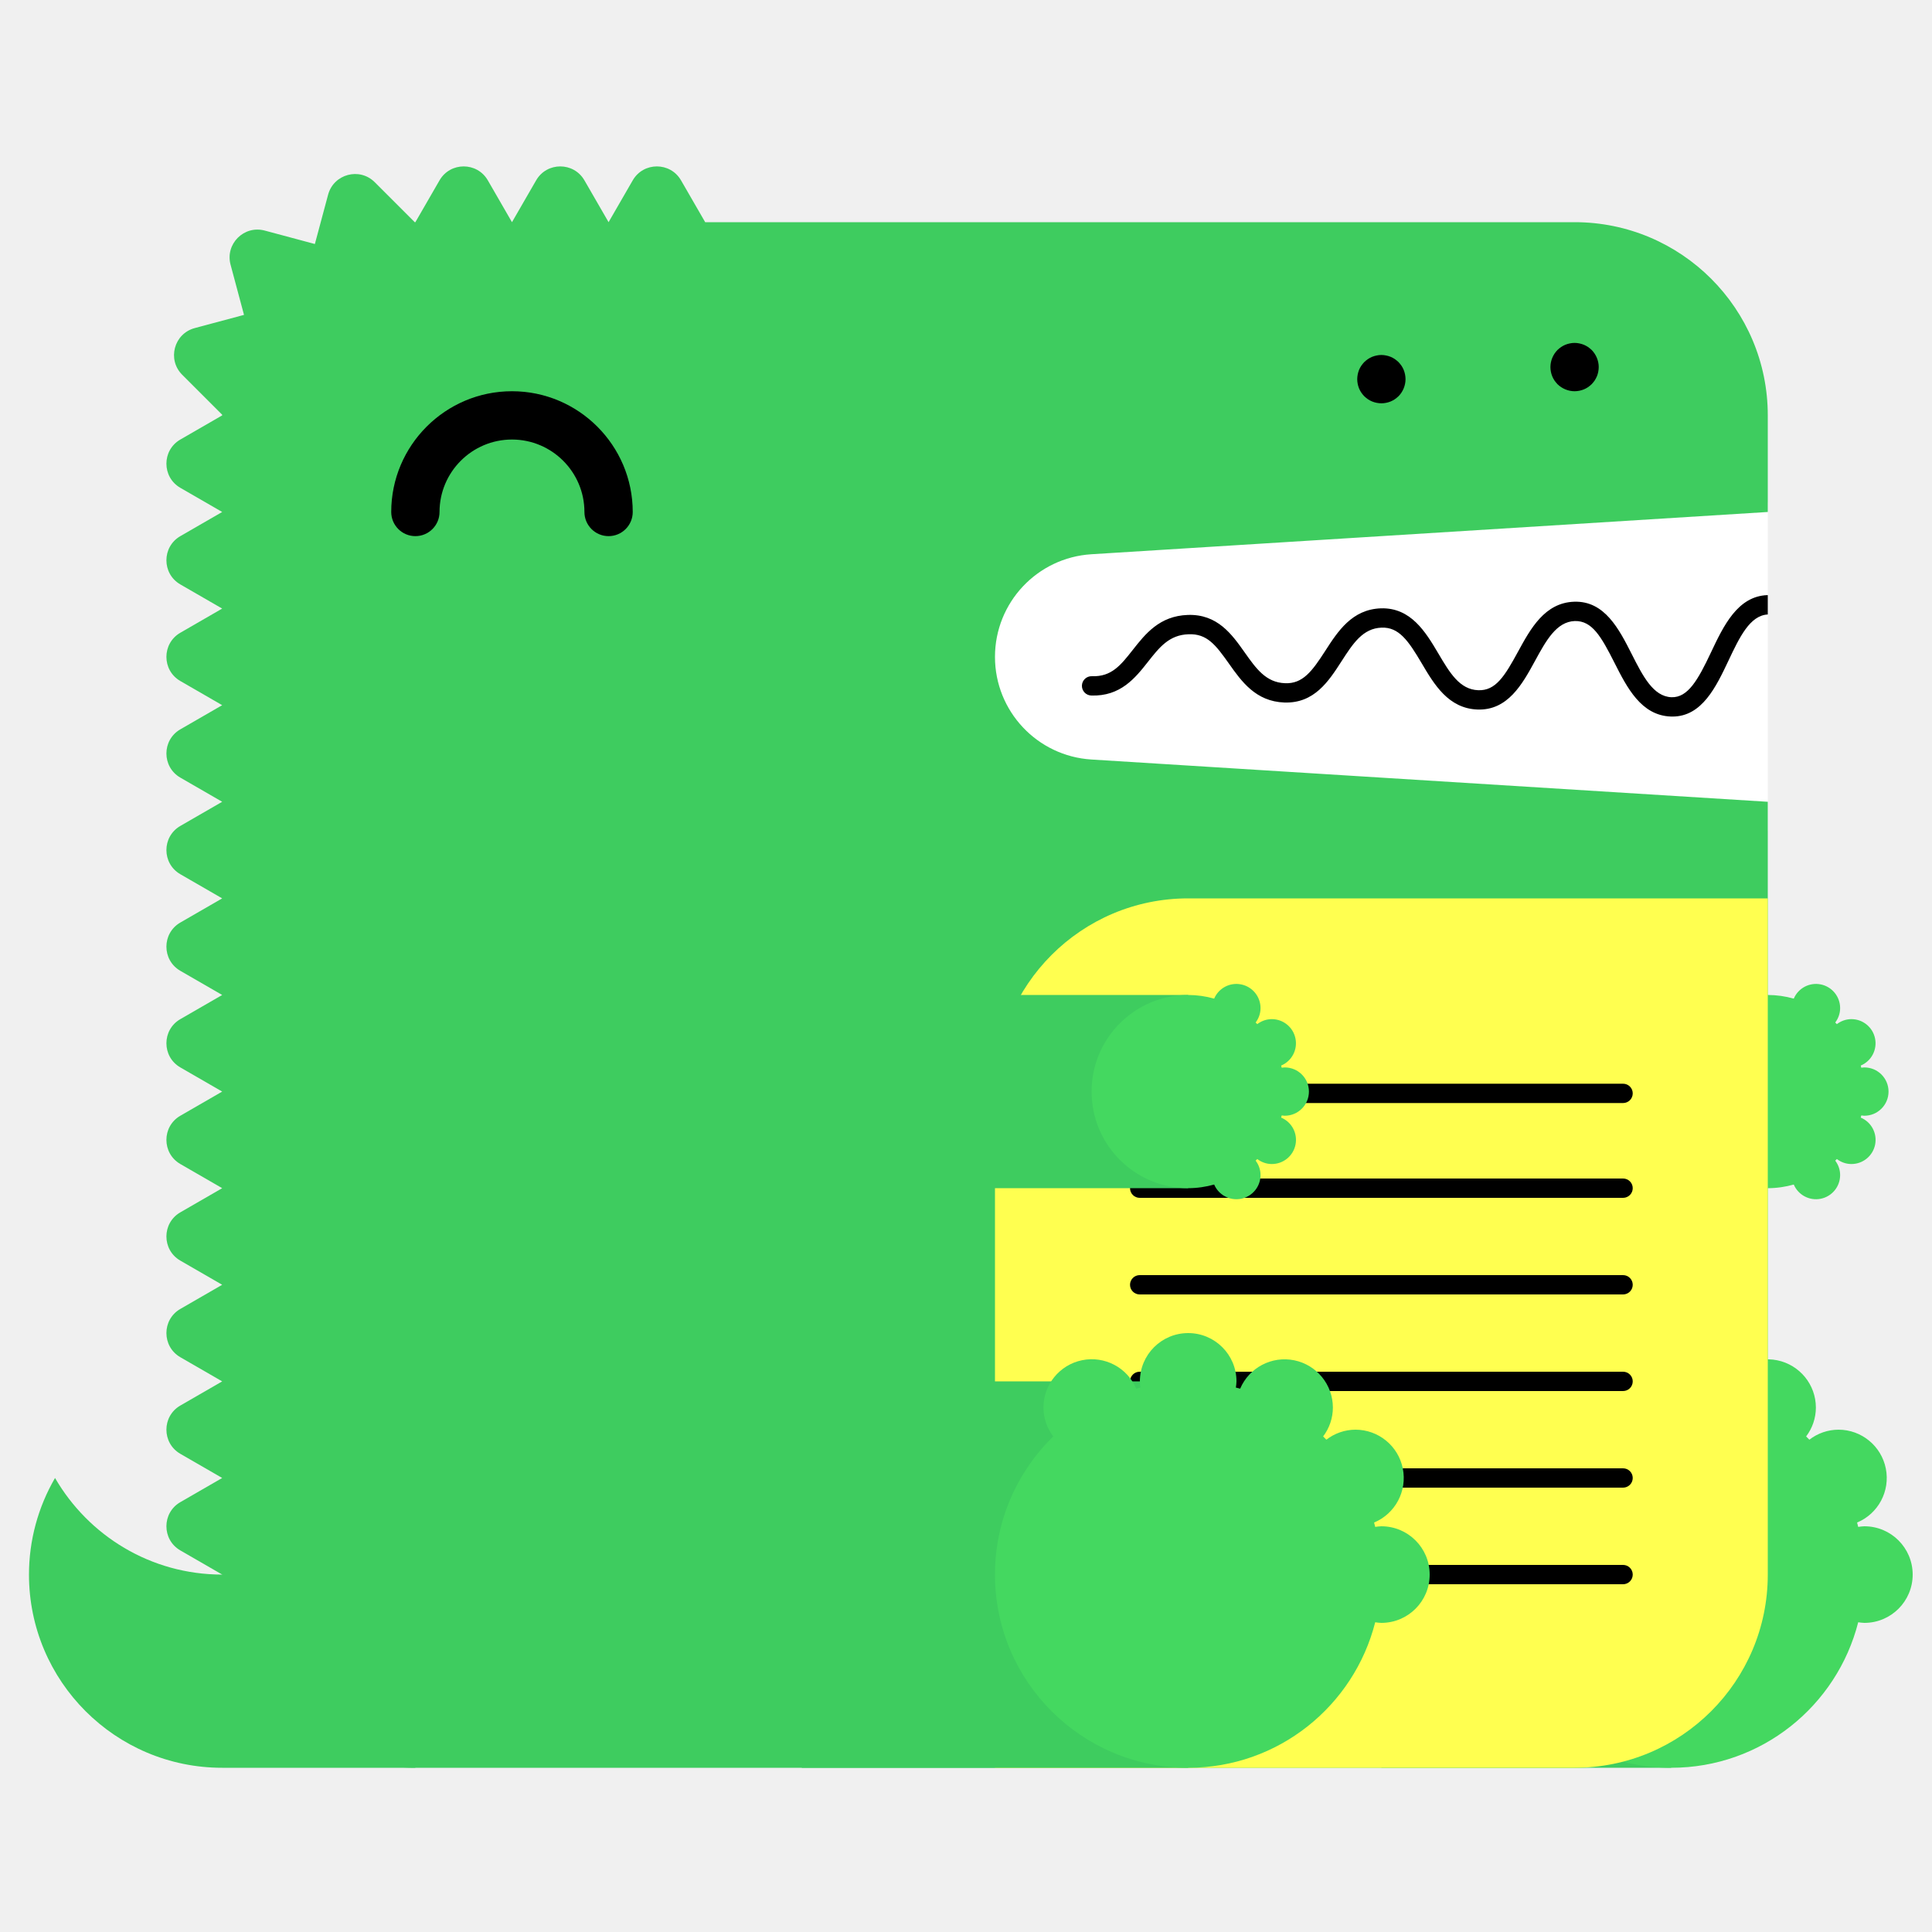
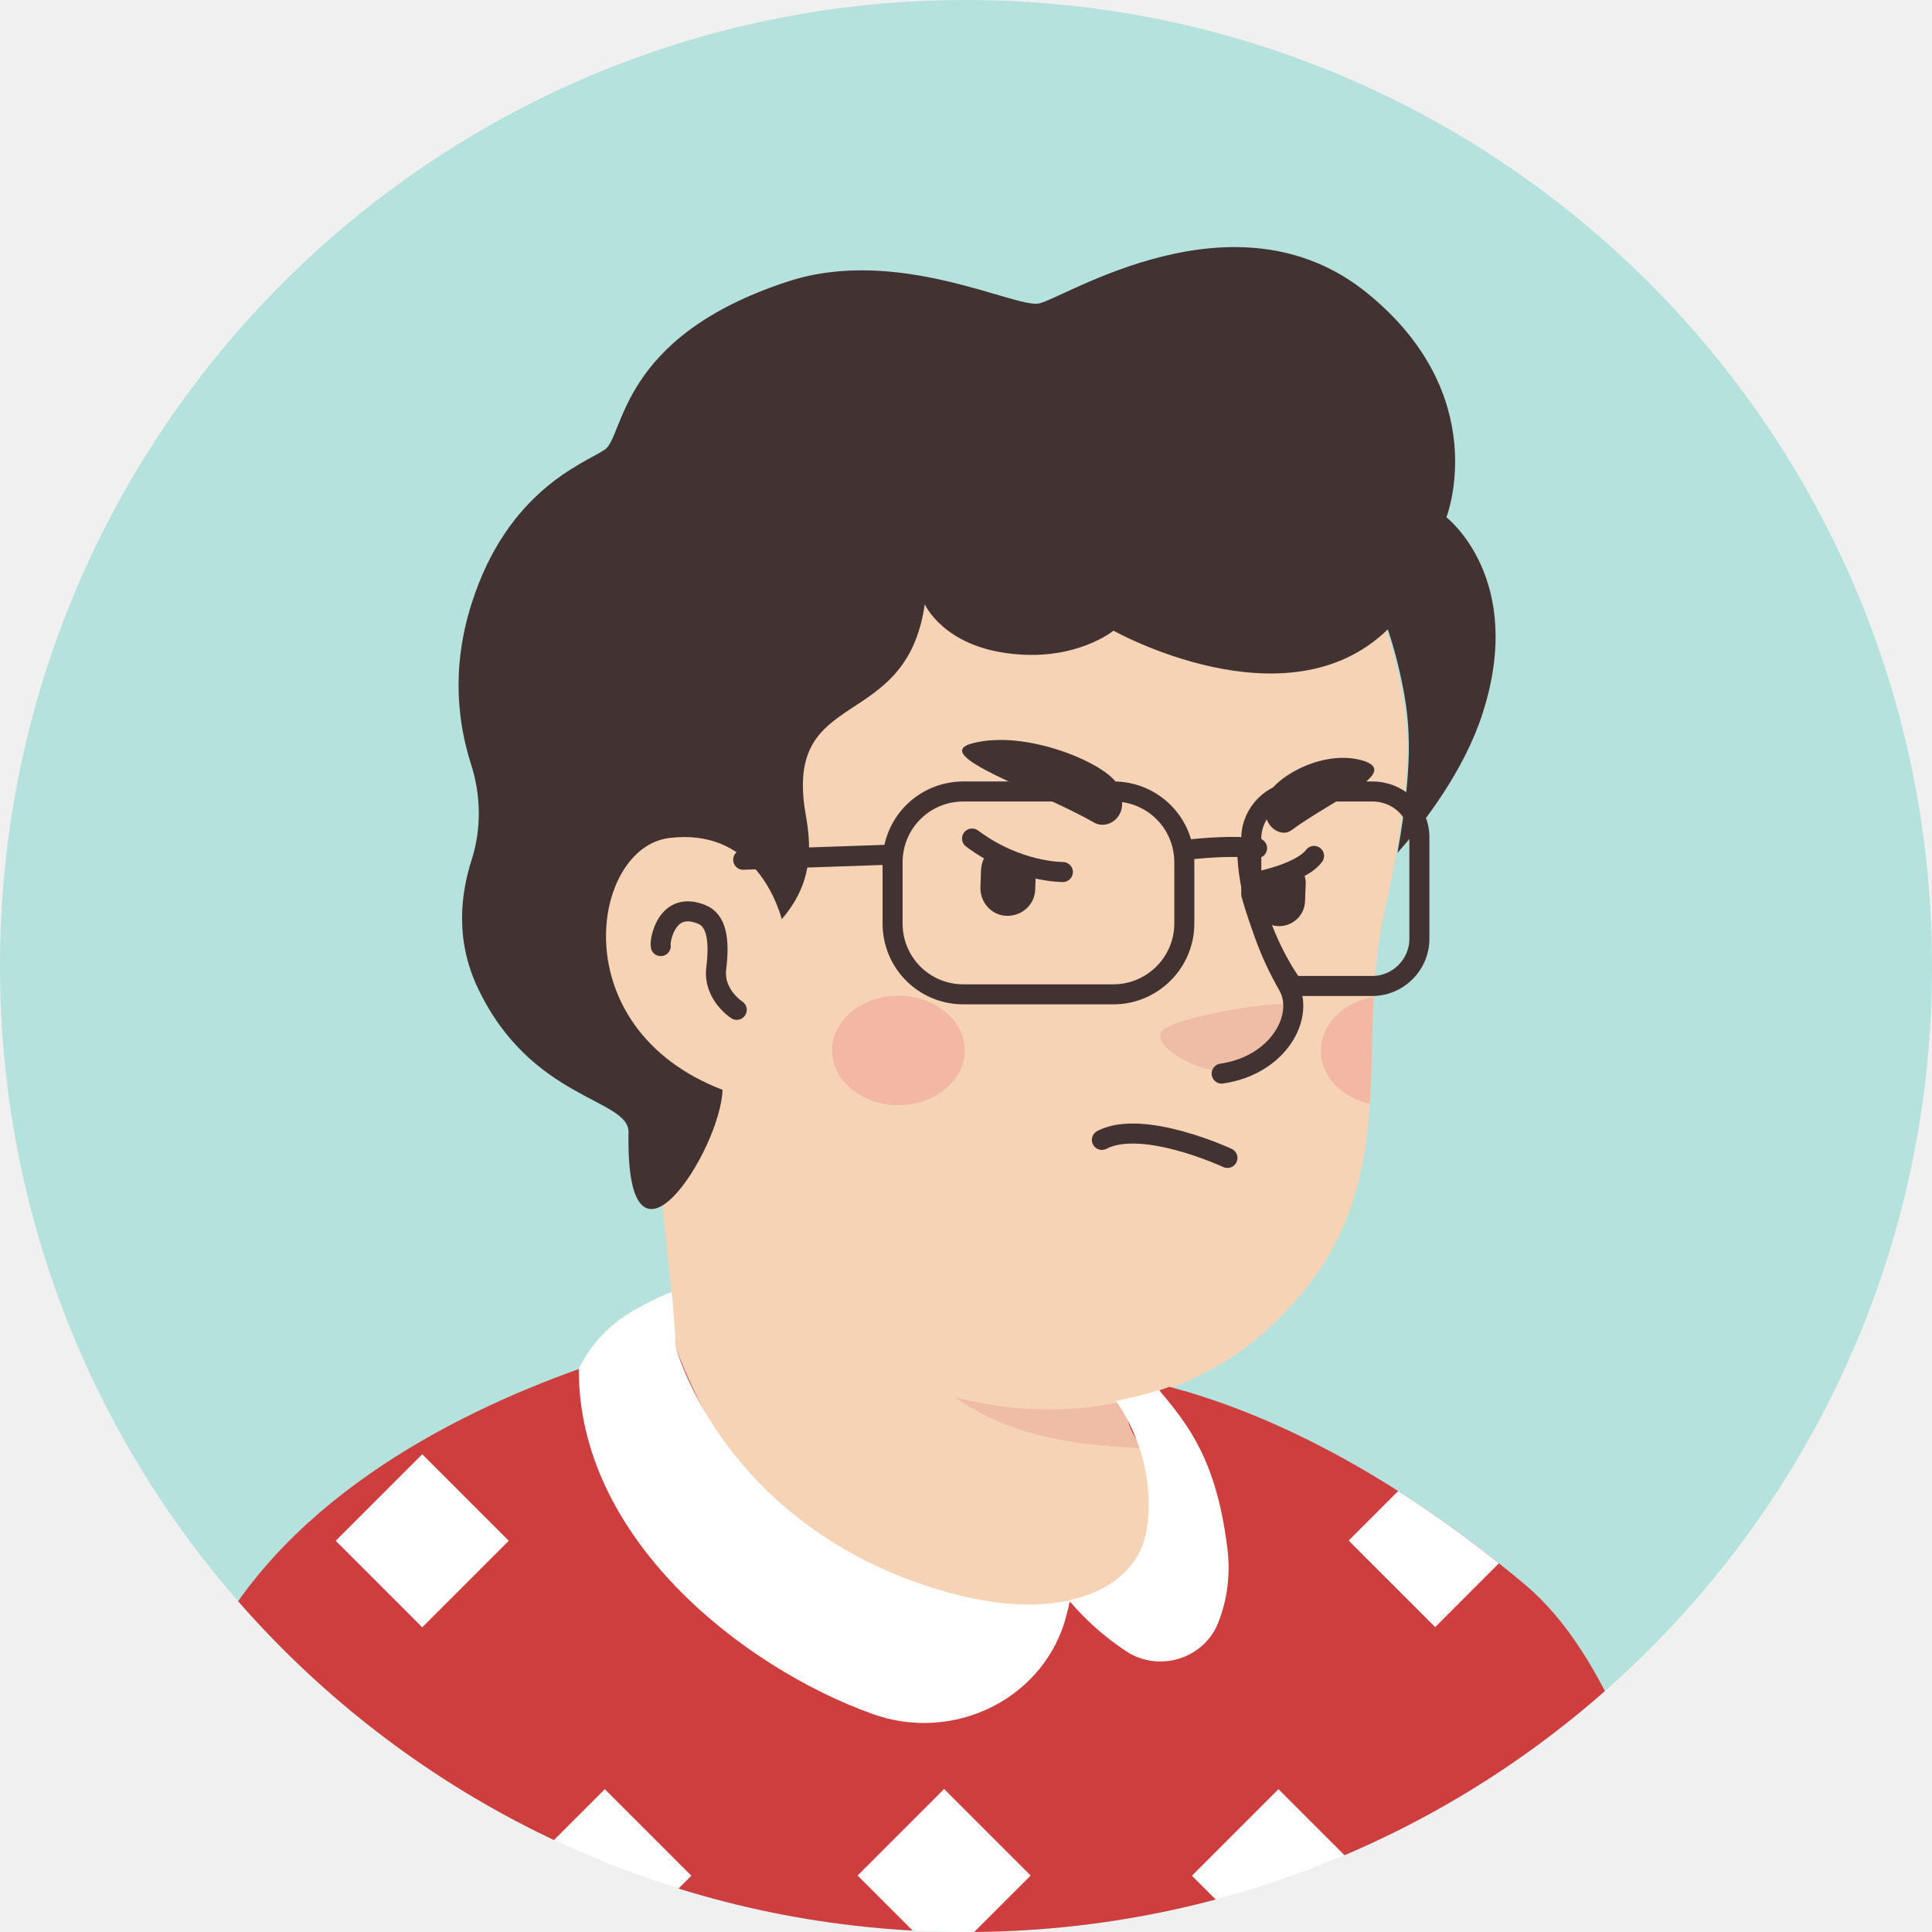
- <svg xmlns="http://www.w3.org/2000/svg" width="200" height="200" viewBox="0 0 200 200">
-   <g fill="none" fill-rule="evenodd">
-     <path fill="#FFF" d="M99 52h84v34H99z" />
-     <path d="M23 163c-7.398 0-13.843-4.027-17.303-10A19.886 19.886 0 0 0 3 163c0 11.046 8.954 20 20 20h20v-20H23z" fill="#3ECC5F" />
-     <path d="M112.98 57.376L183 53V43c0-11.046-8.954-20-20-20H73l-2.5-4.33c-1.112-1.925-3.889-1.925-5 0L63 23l-2.5-4.33c-1.111-1.925-3.889-1.925-5 0L53 23l-2.5-4.33c-1.111-1.925-3.889-1.925-5 0L43 23c-.022 0-.042.003-.065.003l-4.142-4.141c-1.57-1.571-4.252-.853-4.828 1.294l-1.369 5.104-5.192-1.392c-2.148-.575-4.111 1.389-3.535 3.536l1.39 5.193-5.102 1.367c-2.148.576-2.867 3.259-1.296 4.83l4.142 4.142c0 .021-.003.042-.003.064l-4.33 2.5c-1.925 1.111-1.925 3.889 0 5L23 53l-4.33 2.5c-1.925 1.111-1.925 3.889 0 5L23 63l-4.33 2.5c-1.925 1.111-1.925 3.889 0 5L23 73l-4.33 2.5c-1.925 1.111-1.925 3.889 0 5L23 83l-4.33 2.5c-1.925 1.111-1.925 3.889 0 5L23 93l-4.33 2.5c-1.925 1.111-1.925 3.889 0 5L23 103l-4.33 2.5c-1.925 1.111-1.925 3.889 0 5L23 113l-4.33 2.5c-1.925 1.111-1.925 3.889 0 5L23 123l-4.33 2.5c-1.925 1.111-1.925 3.889 0 5L23 133l-4.33 2.5c-1.925 1.111-1.925 3.889 0 5L23 143l-4.33 2.5c-1.925 1.111-1.925 3.889 0 5L23 153l-4.33 2.5c-1.925 1.111-1.925 3.889 0 5L23 163c0 11.046 8.954 20 20 20h120c11.046 0 20-8.954 20-20V83l-70.02-4.376A10.645 10.645 0 0 1 103 68c0-5.621 4.37-10.273 9.98-10.624" fill="#3ECC5F" />
-     <path fill="#3ECC5F" d="M143 183h30v-40h-30z" />
-     <path d="M193 158c-.219 0-.428.037-.639.064-.038-.15-.074-.301-.116-.451A5 5 0 0 0 190.32 148a4.96 4.96 0 0 0-3.016 1.036 26.531 26.531 0 0 0-.335-.336 4.955 4.955 0 0 0 1.011-2.987 5 5 0 0 0-9.599-1.959c-.148-.042-.297-.077-.445-.115.027-.211.064-.42.064-.639a5 5 0 0 0-5-5 5 5 0 0 0-5 5c0 .219.037.428.064.639-.148.038-.297.073-.445.115a4.998 4.998 0 0 0-9.599 1.959c0 1.125.384 2.151 1.011 2.987-3.717 3.632-6.031 8.693-6.031 14.3 0 11.046 8.954 20 20 20 9.339 0 17.16-6.41 19.361-15.064.211.027.42.064.639.064a5 5 0 0 0 5-5 5 5 0 0 0-5-5" fill="#44D860" />
-     <path fill="#3ECC5F" d="M153 123h30v-20h-30z" />
-     <path d="M193 115.5a2.5 2.5 0 1 0 0-5c-.109 0-.214.019-.319.032-.02-.075-.037-.15-.058-.225a2.501 2.501 0 0 0-.963-4.807c-.569 0-1.088.197-1.508.518a6.653 6.653 0 0 0-.168-.168c.314-.417.506-.931.506-1.494a2.5 2.5 0 0 0-4.8-.979A9.987 9.987 0 0 0 183 103c-5.522 0-10 4.478-10 10s4.478 10 10 10c.934 0 1.833-.138 2.69-.377a2.5 2.5 0 0 0 4.8-.979c0-.563-.192-1.077-.506-1.494.057-.055.113-.111.168-.168.42.321.939.518 1.508.518a2.5 2.5 0 0 0 .963-4.807c.021-.074.038-.15.058-.225.105.013.21.032.319.032" fill="#44D860" />
-     <path d="M63 55.5a2.5 2.5 0 0 1-2.5-2.5c0-4.136-3.364-7.5-7.5-7.5s-7.5 3.364-7.5 7.5a2.5 2.5 0 1 1-5 0c0-6.893 5.607-12.5 12.5-12.5S65.5 46.107 65.5 53a2.5 2.5 0 0 1-2.5 2.5" fill="#000" />
-     <path d="M103 183h60c11.046 0 20-8.954 20-20V93h-60c-11.046 0-20 8.954-20 20v70z" fill="#FFFF50" />
-     <path d="M168.02 124h-50.04a1 1 0 1 1 0-2h50.04a1 1 0 1 1 0 2m0 20h-50.04a1 1 0 1 1 0-2h50.04a1 1 0 1 1 0 2m0 20h-50.04a1 1 0 1 1 0-2h50.04a1 1 0 1 1 0 2m0-49.814h-50.04a1 1 0 1 1 0-2h50.04a1 1 0 1 1 0 2m0 19.814h-50.04a1 1 0 1 1 0-2h50.04a1 1 0 1 1 0 2m0 20h-50.04a1 1 0 1 1 0-2h50.04a1 1 0 1 1 0 2M183 61.611c-.012 0-.022-.006-.034-.005-3.09.105-4.552 3.196-5.842 5.923-1.346 2.85-2.387 4.703-4.093 4.647-1.889-.068-2.969-2.202-4.113-4.46-1.314-2.594-2.814-5.536-5.963-5.426-3.046.104-4.513 2.794-5.807 5.167-1.377 2.528-2.314 4.065-4.121 3.994-1.927-.07-2.951-1.805-4.136-3.813-1.321-2.236-2.848-4.75-5.936-4.664-2.994.103-4.465 2.385-5.763 4.4-1.373 2.13-2.335 3.428-4.165 3.351-1.973-.07-2.992-1.51-4.171-3.177-1.324-1.873-2.816-3.993-5.895-3.89-2.928.1-4.399 1.97-5.696 3.618-1.232 1.564-2.194 2.802-4.229 2.724a1 1 0 0 0-.072 2c3.017.101 4.545-1.8 5.872-3.487 1.177-1.496 2.193-2.787 4.193-2.855 1.926-.082 2.829 1.115 4.195 3.045 1.297 1.834 2.769 3.914 5.731 4.021 3.103.104 4.596-2.215 5.918-4.267 1.182-1.834 2.202-3.417 4.15-3.484 1.793-.067 2.769 1.35 4.145 3.681 1.297 2.197 2.766 4.686 5.787 4.796 3.125.108 4.634-2.62 5.949-5.035 1.139-2.088 2.214-4.06 4.119-4.126 1.793-.042 2.728 1.595 4.111 4.33 1.292 2.553 2.757 5.445 5.825 5.556l.169.003c3.064 0 4.518-3.075 5.805-5.794 1.139-2.41 2.217-4.68 4.067-4.773v-2z" fill="#000" />
-     <path fill="#3ECC5F" d="M83 183h40v-40H83z" />
-     <path d="M143 158c-.219 0-.428.037-.639.064-.038-.15-.074-.301-.116-.451A5 5 0 0 0 140.32 148a4.96 4.96 0 0 0-3.016 1.036 26.531 26.531 0 0 0-.335-.336 4.955 4.955 0 0 0 1.011-2.987 5 5 0 0 0-9.599-1.959c-.148-.042-.297-.077-.445-.115.027-.211.064-.42.064-.639a5 5 0 0 0-5-5 5 5 0 0 0-5 5c0 .219.037.428.064.639-.148.038-.297.073-.445.115a4.998 4.998 0 0 0-9.599 1.959c0 1.125.384 2.151 1.011 2.987-3.717 3.632-6.031 8.693-6.031 14.3 0 11.046 8.954 20 20 20 9.339 0 17.16-6.41 19.361-15.064.211.027.42.064.639.064a5 5 0 0 0 5-5 5 5 0 0 0-5-5" fill="#44D860" />
-     <path fill="#3ECC5F" d="M83 123h40v-20H83z" />
-     <path d="M133 115.5a2.5 2.5 0 1 0 0-5c-.109 0-.214.019-.319.032-.02-.075-.037-.15-.058-.225a2.501 2.501 0 0 0-.963-4.807c-.569 0-1.088.197-1.508.518a6.653 6.653 0 0 0-.168-.168c.314-.417.506-.931.506-1.494a2.5 2.5 0 0 0-4.8-.979A9.987 9.987 0 0 0 123 103c-5.522 0-10 4.478-10 10s4.478 10 10 10c.934 0 1.833-.138 2.69-.377a2.5 2.5 0 0 0 4.8-.979c0-.563-.192-1.077-.506-1.494.057-.055.113-.111.168-.168.42.321.939.518 1.508.518a2.5 2.5 0 0 0 .963-4.807c.021-.074.038-.15.058-.225.105.013.21.032.319.032" fill="#44D860" />
-     <path d="M143 41.75c-.16 0-.33-.02-.49-.05a2.52 2.52 0 0 1-.47-.14c-.15-.06-.29-.14-.431-.23-.13-.09-.259-.2-.38-.31-.109-.12-.219-.24-.309-.38s-.17-.28-.231-.43a2.619 2.619 0 0 1-.189-.96c0-.16.02-.33.05-.49.03-.16.08-.31.139-.47.061-.15.141-.29.231-.43.09-.13.2-.26.309-.38.121-.11.25-.22.38-.31.141-.09.281-.17.431-.23.149-.06.31-.11.47-.14.32-.07.65-.07.98 0 .159.03.32.08.47.14.149.06.29.14.43.23.13.09.259.2.38.31.11.12.22.25.31.38.09.14.17.28.23.43.06.16.11.31.14.47.029.16.05.33.05.49 0 .66-.271 1.31-.73 1.77-.121.11-.25.22-.38.31-.14.09-.281.17-.43.23a2.565 2.565 0 0 1-.96.19m20-1.25c-.66 0-1.3-.27-1.771-.73a3.802 3.802 0 0 1-.309-.38c-.09-.14-.17-.28-.231-.43a2.619 2.619 0 0 1-.189-.96c0-.66.27-1.3.729-1.77.121-.11.25-.22.38-.31.141-.09.281-.17.431-.23.149-.06.31-.11.47-.14.32-.07.66-.07.98 0 .159.03.32.08.47.14.149.06.29.14.43.23.13.09.259.2.38.31.459.47.73 1.11.73 1.77 0 .16-.021.33-.05.49-.03.16-.08.32-.14.47-.07.15-.14.29-.23.43-.09.13-.2.26-.31.38-.121.11-.25.22-.38.31-.14.09-.281.17-.43.23a2.565 2.565 0 0 1-.96.19" fill="#000" />
+ <svg xmlns="http://www.w3.org/2000/svg" width="1300" height="1300" viewBox="0 0 1300 1300" fill="none">
+   <path d="M650 1300C290.71 1300 0 1008.86 0 650C0 290.71 291.141 0 650 0C1009.29 0 1300 291.141 1300 650C1300.43 1009.29 1009.29 1300 650 1300Z" fill="#B5E2DC" />
+   <mask id="mask0_32_1472" style="mask-type:alpha" maskUnits="userSpaceOnUse" x="0" y="0" width="1301" height="1300">
+     <path d="M650 1300C290.71 1300 0 1008.86 0 650C0 290.71 291.141 0 650 0C1009.29 0 1300 291.141 1300 650C1300.43 1009.29 1009.29 1300 650 1300Z" fill="#F7C0B5" />
+   </mask>
+   <g mask="url(#mask0_32_1472)">
+     <path d="M1014 1197.33C1010.97 1199.5 1007.5 1201.66 1004.47 1203.83C1001 1206 997.967 1208.16 994.5 1209.9C991.467 1211.63 988.867 1213.36 985.833 1215.1C985.4 1215.53 984.967 1215.53 984.534 1215.96C974.567 1222.03 964.167 1227.66 953.767 1232.86C950.734 1234.6 947.267 1236.33 944.234 1237.63C944.234 1237.63 943.8 1238.06 943.367 1238.06C939.9 1239.8 936.434 1241.53 932.967 1243.26C926.034 1246.73 918.667 1249.76 911.734 1252.8C908.267 1254.53 904.367 1255.83 900.9 1257.13C897.434 1258.43 893.534 1260.16 890.067 1261.46C886.6 1262.76 882.7 1264.5 879.234 1265.8C879.234 1265.8 879.234 1265.8 878.8 1265.8C875.334 1267.1 871.434 1268.4 867.967 1269.7C860.167 1272.3 851.934 1274.9 844.134 1277.5C841.534 1278.36 838.5 1279.23 835.9 1280.1C827.667 1282.7 819.434 1284.86 811.2 1286.6C808.167 1287.46 805.134 1287.9 801.667 1288.76C793.867 1290.5 785.634 1292.23 777.834 1293.96C776.1 1294.4 774.8 1294.4 773.067 1294.83C770.467 1295.26 767.434 1295.7 764.834 1296.13C760.934 1296.56 757.467 1297.43 753.567 1297.86C751.834 1298.3 750.1 1298.3 748.367 1298.73C746.2 1299.16 743.6 1299.6 741 1299.6C734.067 1300.46 726.7 1301.33 719.767 1302.2C717.6 1302.63 715 1302.63 712.834 1303.06H712.4C709.367 1303.5 706.334 1303.5 703.3 1303.93C700.267 1304.36 697.234 1304.36 694.2 1304.36C692.467 1304.36 690.3 1304.8 688.567 1304.8C685.1 1304.8 682.067 1305.23 679.034 1305.23C674.7 1305.23 670.8 1305.66 666.467 1305.66C662.134 1305.66 658.234 1305.66 653.9 1305.66C650.867 1305.66 647.834 1305.66 644.8 1305.66C462.367 1303.06 297.7 1225.5 180.7 1102.43C180.7 1102.43 180.7 1102 180.267 1102C193.7 1075.56 243.534 1027.9 295.534 988.465C361.4 938.631 454.567 907.865 454.567 907.865C454.567 907.865 515.667 897.898 742.3 945.131C915.2 981.531 988.867 1129.3 1014 1197.33Z" fill="#F7D3B5" />
+     <path d="M790.401 1065.16C781.301 1109.8 722.368 1136.23 623.134 1096.36C501.368 1046.96 454.568 907.865 454.568 907.865C448.068 808.198 432.901 722.831 432.901 722.831C573.734 710.698 740.134 875.365 740.134 875.365L759.201 956.831C760.934 963.764 764.401 969.831 769.601 974.165C778.701 989.764 796.468 1036.56 790.401 1065.16Z" fill="#F7D3B5" />
+     <path d="M769.6 974.598C686.834 970.265 625.734 958.131 560.3 840.698C615.767 889.665 681.2 908.298 750.1 916.965L759.2 956.831C760.934 964.198 764.4 970.265 769.6 974.598Z" fill="#EFBDA5" />
+     <path d="M940.767 452.431C948.567 488.831 952.467 518.298 931.234 615.365C910 712.431 950.734 809.498 848.467 898.331C779.567 958.131 659.1 969.398 562.9 903.965C530.4 881.865 500.5 851.098 476.234 810.798C457.167 779.165 435.067 749.265 410.367 721.965C376.134 684.698 334.967 609.731 355.334 477.131C388.267 261.331 601.9 236.631 728 260.465C854.1 284.298 919.534 356.231 940.767 452.431Z" fill="#F7D3B5" />
+     <path d="M526.066 621.865C526.066 621.865 512.633 556.865 449.366 564.665C394.766 571.598 375.7 702.465 499.633 738.865" fill="#F7D3B5" />
+     <path d="M495.734 679.498C495.734 679.498 480.134 669.531 481.867 652.198C484.467 631.831 481.867 619.265 472.334 615.365C448.5 605.398 443.734 633.131 444.6 636.598" stroke="#423232" stroke-width="13.479" stroke-miterlimit="10" stroke-linecap="round" stroke-linejoin="round" />
+     <path d="M826.366 721.531C826.366 721.531 842.833 722.398 858.433 703.765C867.1 693.365 874.466 680.365 869.7 676.465C864.933 672.131 786.5 684.265 781.3 694.665C776.1 705.065 806.433 721.531 826.366 721.531Z" fill="#EFBDA5" />
+     <path d="M839.367 575.931C839.367 575.931 840.234 617.098 866.667 663.031C878.367 683.398 860.6 716.765 822.034 722.398" stroke="#423232" stroke-width="13.479" stroke-miterlimit="10" stroke-linecap="round" stroke-linejoin="round" />
+     <path opacity="0.42" d="M604.499 743.631C629.149 743.631 649.132 727.14 649.132 706.798C649.132 686.455 629.149 669.965 604.499 669.965C579.849 669.965 559.866 686.455 559.866 706.798C559.866 727.14 579.849 743.631 604.499 743.631Z" fill="#ED938A" />
+     <path opacity="0.42" d="M924.3 670.831C923 695.098 923.433 718.931 921.7 742.765C902.633 738.431 888.767 724.131 888.767 707.231C888.767 689.031 903.933 674.298 924.3 670.831Z" fill="#ED938A" />
+     <path d="M1158.24 1465.29H62.776C62.776 1465.29 69.276 1264.23 135.143 1120.79C184.976 1012.46 302.41 952.226 389.943 921.026C414.643 912.359 437.176 905.859 454.51 901.093C454.51 903.259 454.943 904.993 454.943 907.159C454.943 907.159 501.743 1046.26 623.51 1095.66C722.743 1135.96 781.676 1109.09 790.776 1064.46C796.41 1035.86 778.643 989.059 769.543 973.893C764.343 969.559 760.876 963.059 759.143 956.559L755.676 942.259C763.91 940.526 771.71 938.359 779.51 935.759C782.11 934.893 784.276 934.026 786.876 933.159C842.776 947.893 926.843 982.993 1026.08 1066.19C1138.31 1160.23 1158.24 1465.29 1158.24 1465.29Z" fill="#CE3E3E" />
+     <mask id="mask1_32_1472" style="mask-type:alpha" maskUnits="userSpaceOnUse" x="62" y="901" width="1097" height="565">
+       <path d="M1158.24 1465.29H62.776C62.776 1465.29 69.276 1264.23 135.143 1120.79C184.976 1012.46 302.41 952.226 389.943 921.026C414.643 912.36 437.176 905.86 454.51 901.093C454.51 903.26 454.943 904.993 454.943 907.16C454.943 907.16 501.743 1046.26 623.51 1095.66C722.743 1135.96 781.676 1109.09 790.776 1064.46C796.41 1035.86 778.643 989.06 769.543 973.893C764.343 969.56 760.876 963.06 759.143 956.56L755.676 942.26C763.91 940.526 771.71 938.36 779.51 935.76C782.11 934.893 784.276 934.026 786.876 933.16C842.776 947.893 926.843 982.993 1026.08 1066.19C1138.31 1160.23 1158.24 1465.29 1158.24 1465.29Z" fill="#CE3E3E" />
+     </mask>
+     <g mask="url(#mask1_32_1472)">
+       <path d="M512.422 978.397L454.204 1036.61L512.422 1094.83L570.64 1036.61L512.422 978.397Z" fill="white" />
+       <path d="M740.424 978.569L682.206 1036.79L740.424 1095L798.642 1036.79L740.424 978.569Z" fill="white" />
+       <path d="M284.113 978.531L225.895 1036.75L284.113 1094.97L342.331 1036.75L284.113 978.531Z" fill="white" />
+       <path d="M965.684 978.396L907.466 1036.61L965.684 1094.83L1023.9 1036.61L965.684 978.396Z" fill="white" />
+       <path d="M406.969 1203.91L348.751 1262.13L406.969 1320.35L465.187 1262.13L406.969 1203.91Z" fill="white" />
+       <path d="M635.278 1203.78L577.061 1262L635.278 1320.21L693.496 1262L635.278 1203.78Z" fill="white" />
+       <path d="M860.231 1203.91L802.013 1262.13L860.231 1320.35L918.448 1262.13L860.231 1203.91Z" fill="white" />
+     </g>
+     <path d="M719.709 1077.89C719.709 1077.89 689.809 1100.43 696.309 1121.66C702.376 1142.89 760.442 1139.43 771.709 1121.66C782.542 1103.89 734.009 1073.99 719.709 1077.89Z" fill="#CE3E3E" />
+     <path d="M719.276 1077.46C719.71 1077.89 719.71 1077.89 720.143 1078.33C720.143 1077.89 720.143 1077.46 720.143 1077.46C719.71 1077.03 719.276 1077.03 719.276 1077.46Z" fill="white" />
+     <path d="M604.444 1060.13C482.677 1010.73 454.944 907.159 454.944 907.159C454.944 904.993 454.51 903.259 454.51 901.093C454.077 894.593 452.777 875.959 451.91 869.459C444.11 872.059 434.577 877.259 425.91 882.026C410.31 891.126 397.744 904.126 389.944 920.159C389.944 920.593 389.51 920.593 389.51 921.026C388.644 1034.99 500.01 1122.09 587.11 1153.29C639.977 1172.36 699.344 1145.06 716.244 1091.76C717.544 1086.99 718.844 1082.66 719.71 1077.89C719.277 1077.46 719.277 1077.46 718.844 1077.03C690.677 1083.09 652.11 1079.19 604.444 1060.13Z" fill="white" />
+     <path d="M825.876 1041.93C818.509 981.693 799.009 958.293 779.942 935.326C772.142 937.926 759.142 940.959 750.909 942.693C750.909 942.693 779.076 979.093 771.709 1028.49C768.242 1051.89 750.476 1069.66 720.142 1076.59C720.142 1077.03 720.142 1077.03 719.709 1077.46C730.976 1090.46 743.542 1101.73 757.409 1110.83C779.942 1125.99 811.142 1116.03 820.242 1090.46C825.876 1075.73 828.042 1058.83 825.876 1041.93Z" fill="white" />
+     <path d="M277.277 1465.29L257.777 1304.96" stroke="#544D4D" stroke-width="13.479" stroke-miterlimit="10" stroke-linecap="round" stroke-linejoin="round" />
+     <path d="M1033.88 1249.93C1033.88 1249.93 1020.88 1281.56 1024.78 1313.19C1028.68 1344.83 1039.94 1391.19 1023.91 1465.29" stroke="#544D4D" stroke-width="13.479" stroke-miterlimit="10" stroke-linecap="round" stroke-linejoin="round" />
+     <path d="M715.185 586.763C715.185 586.763 684.851 587.197 654.084 564.23" stroke="#423232" stroke-width="13.479" stroke-miterlimit="10" stroke-linecap="round" stroke-linejoin="round" />
+     <path d="M843.884 593.697C843.884 593.697 875.084 588.063 884.184 575.93" stroke="#423232" stroke-width="13.479" stroke-miterlimit="10" stroke-linecap="round" stroke-linejoin="round" />
+     <path d="M735.985 553.397C744.219 558.163 754.619 551.663 755.052 541.697C755.052 536.497 754.185 530.863 750.719 526.097C740.319 512.23 689.619 490.997 654.519 500.097C624.185 507.897 698.285 531.73 735.985 553.397Z" fill="#423232" />
+     <path d="M869.02 558.597C862.953 563.363 852.987 557.73 851.687 548.63C850.82 543.863 851.253 538.663 853.42 534.33C860.353 521.33 892.42 503.563 918.42 512.23C940.953 520.463 898.053 537.363 869.02 558.597Z" fill="#423232" />
+     <path d="M666.218 572.03C662.751 575.063 660.585 579.83 660.151 584.596L659.718 596.73C659.285 607.13 667.085 615.796 677.051 616.23C687.451 616.663 696.118 608.863 696.551 598.896L696.985 586.763C696.985 586.33 696.985 585.896 696.985 585.463C685.718 584.596 675.751 579.83 666.218 572.03Z" fill="#423232" />
+     <path d="M843.885 592.83C843.885 593.263 843.885 593.263 843.885 593.697L843.452 604.963C843.019 614.497 850.386 622.73 859.919 623.163C869.452 623.597 877.686 616.23 878.119 606.697L878.552 595.43C878.986 591.097 877.252 587.197 875.086 584.163C865.552 589.797 855.152 591.097 843.885 592.83Z" fill="#423232" />
+     <path d="M825.911 779.139C825.911 779.139 768.852 752.631 741.445 767.008" stroke="#423232" stroke-width="13.479" stroke-miterlimit="10" stroke-linecap="round" stroke-linejoin="round" />
+     <path d="M997.527 480.254C985.393 517.954 958.96 553.054 940.327 573.854C952.027 507.987 948.56 481.987 941.627 451.221C939.46 441.687 936.86 432.587 933.827 423.487C865.793 489.787 749.227 424.354 749.227 424.354C749.227 424.354 724.527 444.721 681.193 439.954C634.827 435.187 622.26 406.587 622.26 406.587C609.693 494.121 526.927 460.754 542.093 547.854C546.427 571.687 546.427 594.654 526.06 618.487C522.593 606.354 505.693 556.954 450.227 563.887C397.793 570.387 377.86 691.721 486.193 733.321C484.893 773.621 420.76 874.587 422.927 761.921C423.36 738.954 357.493 740.687 321.527 664.854C305.927 631.921 310.26 601.154 317.193 579.054C324.127 557.821 323.693 534.854 316.76 513.621C308.96 488.921 302.893 451.654 317.193 406.587C341.46 329.454 393.46 311.687 406.893 302.587C420.327 293.487 415.993 226.754 529.96 189.487C603.627 165.221 682.493 207.254 698.96 204.221C715.427 201.187 830.693 125.354 919.527 196.854C1005.33 266.187 973.26 348.087 973.26 348.087C973.26 348.087 1026.99 389.254 997.527 480.254Z" fill="#423232" />
+     <path d="M749.234 669.067H648.267C621.834 669.067 600.601 647.833 600.601 621.4V580.233C600.601 553.8 621.834 532.567 648.267 532.567H749.234C775.667 532.567 796.901 553.8 796.901 580.233V621.4C796.901 647.833 775.234 669.067 749.234 669.067Z" stroke="#423232" stroke-width="13.479" stroke-miterlimit="10" stroke-linecap="round" stroke-linejoin="round" />
+     <path d="M923.433 532.567H873.6C856.267 532.567 841.967 546.867 841.967 564.2V601.9C848.033 623.567 856.7 644.367 869.7 663C871 663 872.3 663.434 873.6 663.434H923.433C940.767 663.434 955.067 649.133 955.067 631.8V564.2C955.5 546.433 941.2 532.567 923.433 532.567Z" stroke="#423232" stroke-width="13.479" stroke-miterlimit="10" stroke-linecap="round" stroke-linejoin="round" />
+     <path d="M796.9 572C811.633 570.267 830.266 568.967 845.866 570.7" stroke="#423232" stroke-width="13.479" stroke-miterlimit="10" stroke-linecap="round" stroke-linejoin="round" />
+     <path d="M600.599 575.034L500.066 578.5" stroke="#423232" stroke-width="13.479" stroke-miterlimit="10" stroke-linecap="round" stroke-linejoin="round" />
  </g>
</svg>
